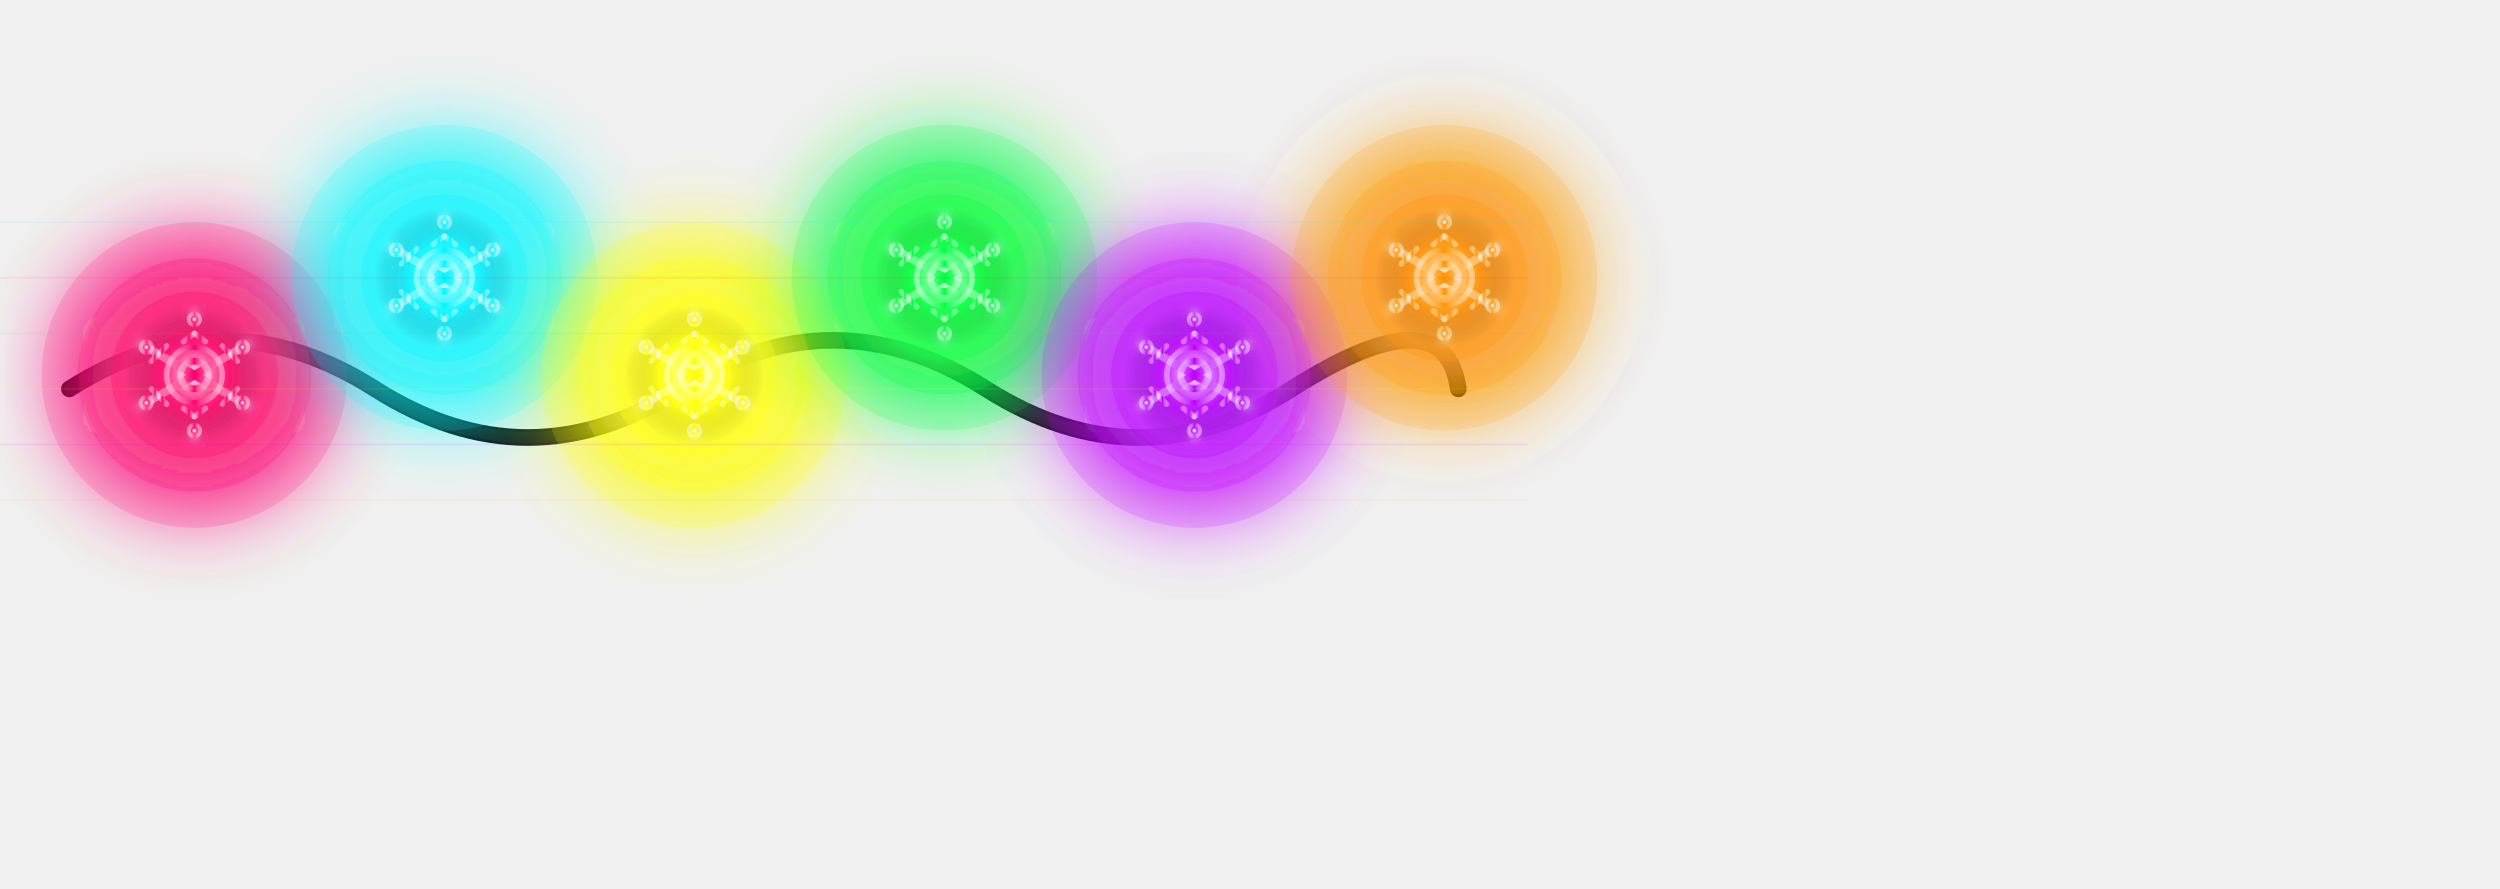
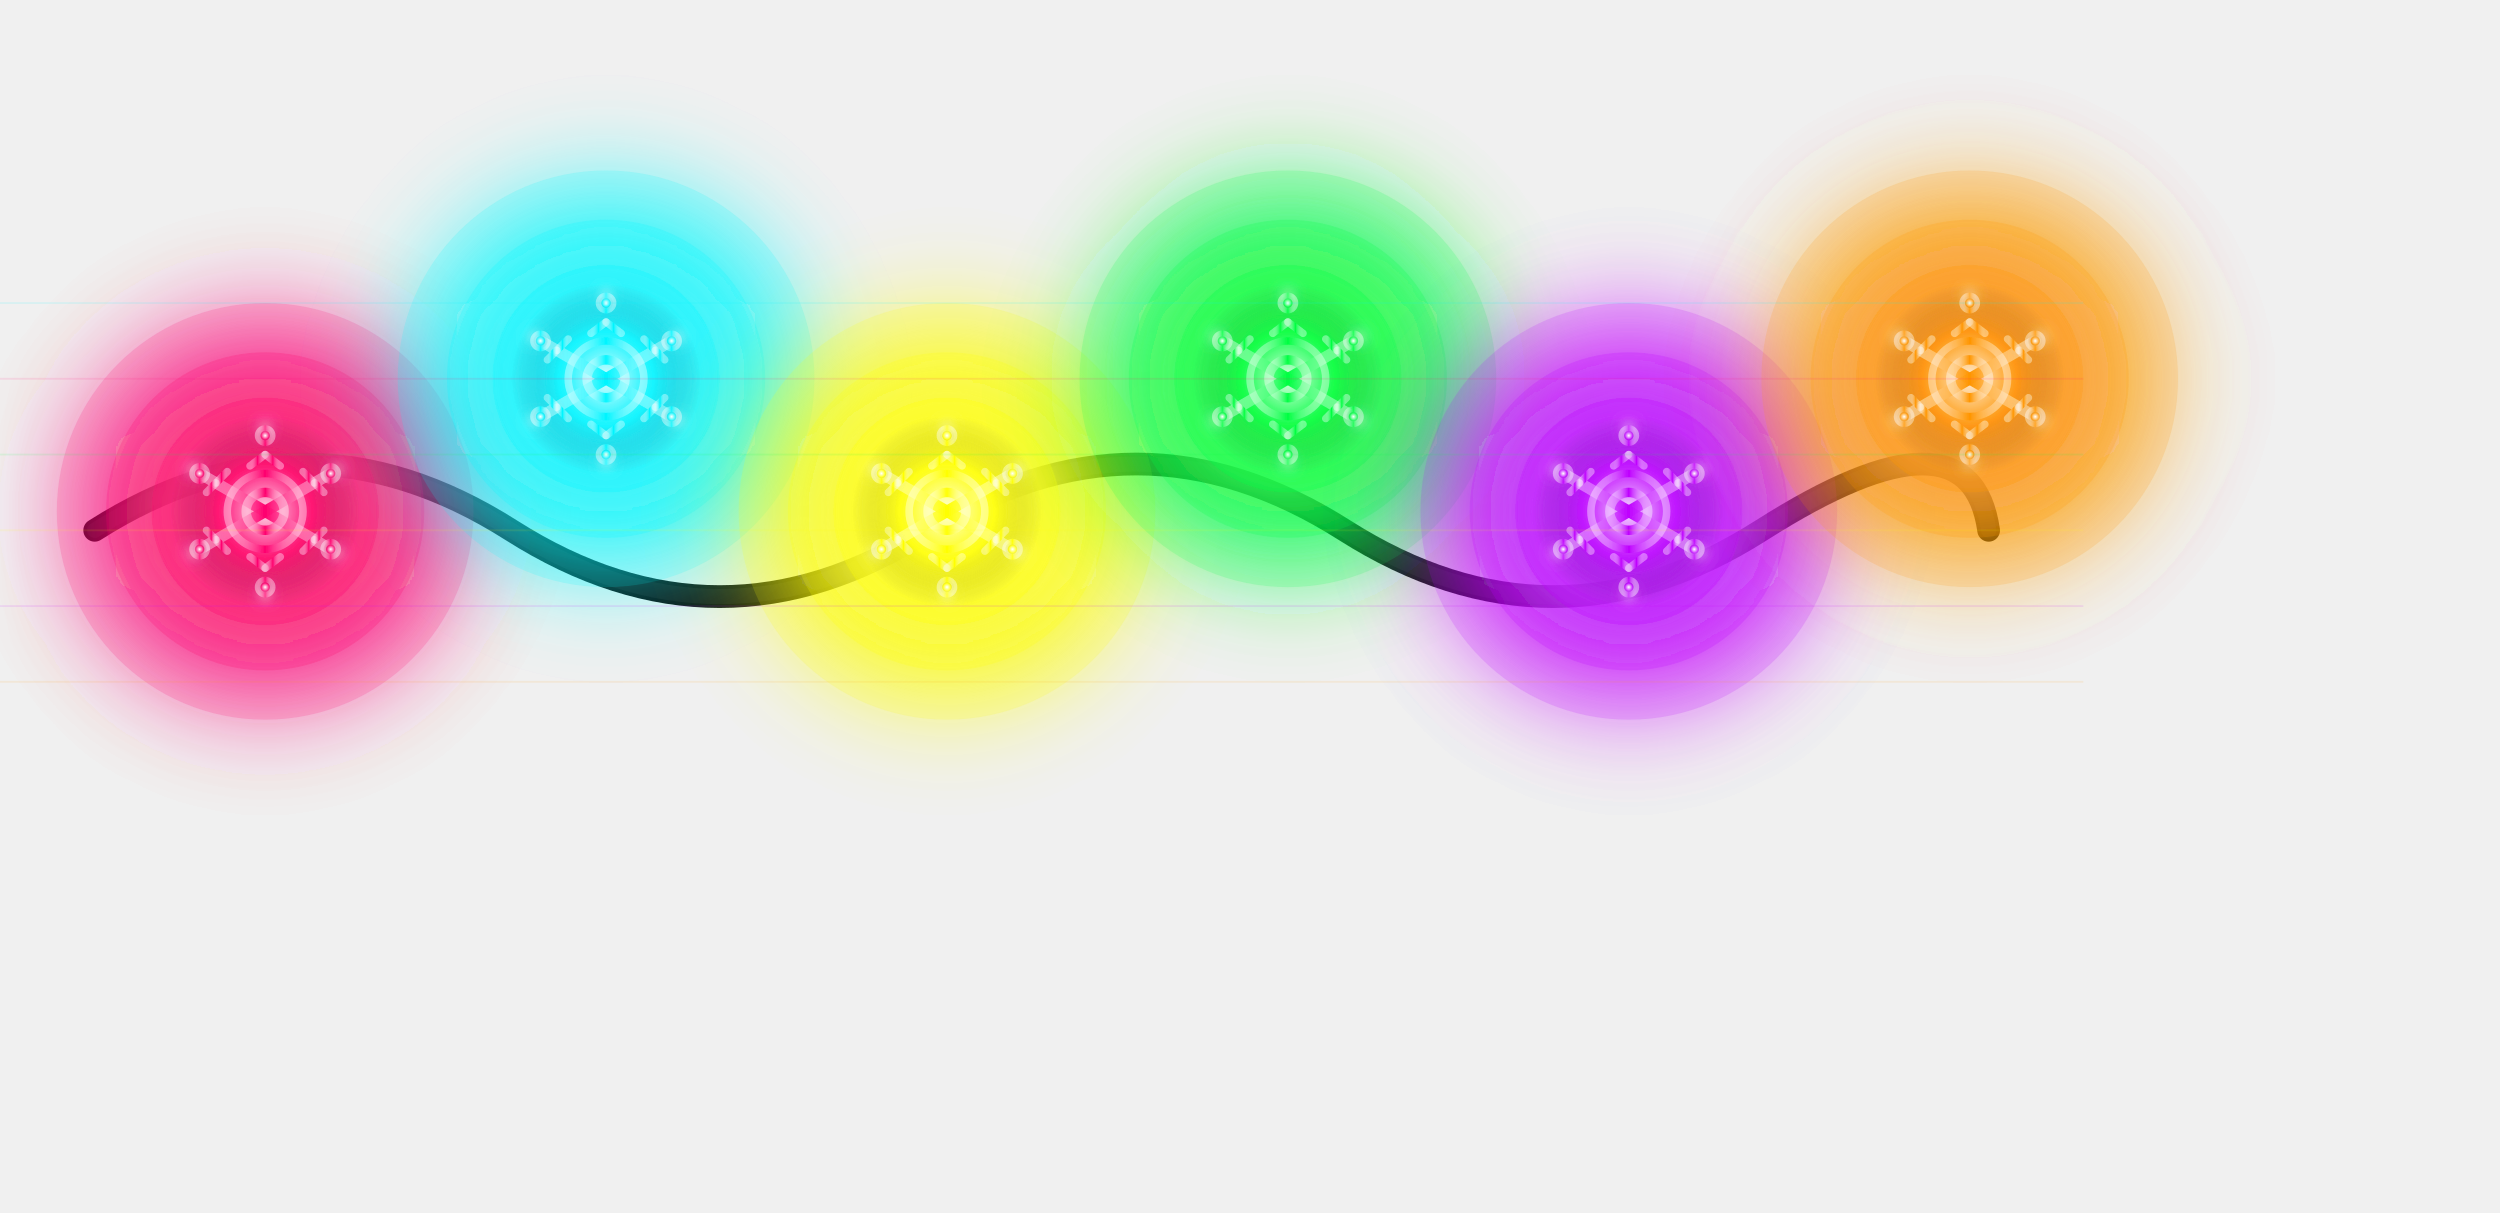
- <svg xmlns="http://www.w3.org/2000/svg" viewBox="0 0 900 320" width="900" height="320">
+ <svg xmlns="http://www.w3.org/2000/svg" viewBox="0 0 660 320" width="660" height="320">
  <defs>
    <filter id="neonGlow" height="600%" width="600%" x="-250%" y="-250%">
      <feGaussianBlur stdDeviation="12" result="coloredBlur" />
      <feGaussianBlur stdDeviation="6" result="mediumBlur" />
      <feGaussianBlur stdDeviation="3" result="tightBlur" />
      <feColorMatrix in="coloredBlur" type="matrix" values="1.5 0 0 0 0  0 1.5 0 0 0  0 0 1.5 0 0  0 0 0 1 0" />
      <feMerge>
        <feMergeNode />
        <feMergeNode in="mediumBlur" />
        <feMergeNode in="tightBlur" />
        <feMergeNode in="SourceGraphic" />
      </feMerge>
    </filter>
    <filter id="electricPulse">
      <feGaussianBlur stdDeviation="2" />
      <feColorMatrix type="matrix" values="1.8 0 0 0 0  0 1.8 0 0 0  0 0 1.8 0 0  0 0 0 1 0" />
    </filter>
    <linearGradient id="neonTube1" x1="0%" y1="0%" x2="100%" y2="0%">
      <stop offset="0%" style="stop-color:#ffffff;stop-opacity:0.4" />
      <stop offset="50%" style="stop-color:#ff006e;stop-opacity:1" />
      <stop offset="100%" style="stop-color:#ffffff;stop-opacity:0.4" />
    </linearGradient>
    <linearGradient id="neonTube2" x1="0%" y1="0%" x2="100%" y2="0%">
      <stop offset="0%" style="stop-color:#ffffff;stop-opacity:0.4" />
      <stop offset="50%" style="stop-color:#00f5ff;stop-opacity:1" />
      <stop offset="100%" style="stop-color:#ffffff;stop-opacity:0.4" />
    </linearGradient>
    <linearGradient id="neonTube3" x1="0%" y1="0%" x2="100%" y2="0%">
      <stop offset="0%" style="stop-color:#ffffff;stop-opacity:0.4" />
      <stop offset="50%" style="stop-color:#ffff00;stop-opacity:1" />
      <stop offset="100%" style="stop-color:#ffffff;stop-opacity:0.4" />
    </linearGradient>
    <linearGradient id="neonTube4" x1="0%" y1="0%" x2="100%" y2="0%">
      <stop offset="0%" style="stop-color:#ffffff;stop-opacity:0.4" />
      <stop offset="50%" style="stop-color:#00ff41;stop-opacity:1" />
      <stop offset="100%" style="stop-color:#ffffff;stop-opacity:0.4" />
    </linearGradient>
    <linearGradient id="neonTube5" x1="0%" y1="0%" x2="100%" y2="0%">
      <stop offset="0%" style="stop-color:#ffffff;stop-opacity:0.4" />
      <stop offset="50%" style="stop-color:#bf00ff;stop-opacity:1" />
      <stop offset="100%" style="stop-color:#ffffff;stop-opacity:0.4" />
    </linearGradient>
    <linearGradient id="neonTube6" x1="0%" y1="0%" x2="100%" y2="0%">
      <stop offset="0%" style="stop-color:#ffffff;stop-opacity:0.4" />
      <stop offset="50%" style="stop-color:#ff9500;stop-opacity:1" />
      <stop offset="100%" style="stop-color:#ffffff;stop-opacity:0.4" />
    </linearGradient>
    <radialGradient id="coreGlow1">
      <stop offset="0%" style="stop-color:#ffffff;stop-opacity:1" />
      <stop offset="50%" style="stop-color:#ff006e;stop-opacity:1" />
      <stop offset="100%" style="stop-color:#8b0046;stop-opacity:0" />
    </radialGradient>
    <radialGradient id="coreGlow2">
      <stop offset="0%" style="stop-color:#ffffff;stop-opacity:1" />
      <stop offset="50%" style="stop-color:#00f5ff;stop-opacity:1" />
      <stop offset="100%" style="stop-color:#0088a3;stop-opacity:0" />
    </radialGradient>
    <radialGradient id="coreGlow3">
      <stop offset="0%" style="stop-color:#ffffff;stop-opacity:1" />
      <stop offset="50%" style="stop-color:#ffff00;stop-opacity:1" />
      <stop offset="100%" style="stop-color:#a3a300;stop-opacity:0" />
    </radialGradient>
    <radialGradient id="coreGlow4">
      <stop offset="0%" style="stop-color:#ffffff;stop-opacity:1" />
      <stop offset="50%" style="stop-color:#00ff41;stop-opacity:1" />
      <stop offset="100%" style="stop-color:#00a32a;stop-opacity:0" />
    </radialGradient>
    <radialGradient id="coreGlow5">
      <stop offset="0%" style="stop-color:#ffffff;stop-opacity:1" />
      <stop offset="50%" style="stop-color:#bf00ff;stop-opacity:1" />
      <stop offset="100%" style="stop-color:#6600a3;stop-opacity:0" />
    </radialGradient>
    <radialGradient id="coreGlow6">
      <stop offset="0%" style="stop-color:#ffffff;stop-opacity:1" />
      <stop offset="50%" style="stop-color:#ff9500;stop-opacity:1" />
      <stop offset="100%" style="stop-color:#a35f00;stop-opacity:0" />
    </radialGradient>
    <g id="snowflake">
      <line x1="0" y1="-20" x2="0" y2="20" stroke-width="3" stroke-linecap="round" />
      <line x1="-17.3" y1="-10" x2="17.3" y2="10" stroke-width="3" stroke-linecap="round" />
      <line x1="-17.3" y1="10" x2="17.3" y2="-10" stroke-width="3" stroke-linecap="round" />
      <circle cx="0" cy="0" r="5" stroke-width="2.5" fill="none" />
      <circle cx="0" cy="0" r="10" stroke-width="2" fill="none" />
      <line x1="0" y1="-15" x2="-4" y2="-12" stroke-width="2" stroke-linecap="round" />
      <line x1="0" y1="-15" x2="4" y2="-12" stroke-width="2" stroke-linecap="round" />
      <line x1="0" y1="15" x2="-4" y2="12" stroke-width="2" stroke-linecap="round" />
      <line x1="0" y1="15" x2="4" y2="12" stroke-width="2" stroke-linecap="round" />
      <line x1="13" y1="-7.5" x2="10" y2="-10.5" stroke-width="2" stroke-linecap="round" />
      <line x1="13" y1="-7.5" x2="15.5" y2="-5" stroke-width="2" stroke-linecap="round" />
      <line x1="-13" y1="7.5" x2="-10" y2="10.5" stroke-width="2" stroke-linecap="round" />
      <line x1="-13" y1="7.5" x2="-15.5" y2="5" stroke-width="2" stroke-linecap="round" />
      <line x1="13" y1="7.5" x2="10" y2="10.5" stroke-width="2" stroke-linecap="round" />
      <line x1="13" y1="7.5" x2="15.5" y2="5" stroke-width="2" stroke-linecap="round" />
      <line x1="-13" y1="-7.5" x2="-10" y2="-10.5" stroke-width="2" stroke-linecap="round" />
      <line x1="-13" y1="-7.5" x2="-15.5" y2="-5" stroke-width="2" stroke-linecap="round" />
      <circle cx="0" cy="-20" r="2" stroke-width="1.5" />
      <circle cx="17.3" cy="-10" r="2" stroke-width="1.5" />
      <circle cx="17.3" cy="10" r="2" stroke-width="1.5" />
      <circle cx="0" cy="20" r="2" stroke-width="1.5" />
      <circle cx="-17.3" cy="10" r="2" stroke-width="1.5" />
      <circle cx="-17.3" cy="-10" r="2" stroke-width="1.5" />
    </g>
  </defs>
  <path d="M 25,140 Q 80,105 135,140 T 245,140 T 355,140 T 465,140 T 525,140" stroke="#0a0a0a" stroke-width="6" fill="none" stroke-linecap="round" />
  <path d="M 25,140 Q 80,105 135,140 T 245,140 T 355,140 T 465,140 T 525,140" stroke="#1a1a1a" stroke-width="4" fill="none" stroke-linecap="round" opacity="0.7" />
  <g transform="translate(70, 135)" filter="url(#neonGlow)">
    <circle cx="0" cy="0" r="55" fill="#ff006e" opacity="0.15" />
    <circle cx="0" cy="0" r="42" fill="#ff006e" opacity="0.2" />
    <circle cx="0" cy="0" r="30" fill="#ff006e" opacity="0.3" />
    <circle cx="0" cy="0" r="25" fill="url(#coreGlow1)" opacity="0.8" />
    <g stroke="url(#neonTube1)" fill="url(#coreGlow1)">
      <use href="#snowflake" />
    </g>
    <g filter="url(#electricPulse)">
      <circle cx="0" cy="-22" r="1.5" fill="#ffffff" />
      <circle cx="19" cy="-11" r="1.5" fill="#ffffff" />
      <circle cx="19" cy="11" r="1.5" fill="#ffffff" />
      <circle cx="0" cy="22" r="1.5" fill="#ffffff" />
      <circle cx="-19" cy="11" r="1.5" fill="#ffffff" />
      <circle cx="-19" cy="-11" r="1.5" fill="#ffffff" />
    </g>
  </g>
  <g transform="translate(160, 100)" filter="url(#neonGlow)">
    <circle cx="0" cy="0" r="55" fill="#00f5ff" opacity="0.15" />
    <circle cx="0" cy="0" r="42" fill="#00f5ff" opacity="0.2" />
    <circle cx="0" cy="0" r="30" fill="#00f5ff" opacity="0.3" />
    <circle cx="0" cy="0" r="25" fill="url(#coreGlow2)" opacity="0.8" />
    <g stroke="url(#neonTube2)" fill="url(#coreGlow2)">
      <use href="#snowflake" />
    </g>
    <g filter="url(#electricPulse)">
      <circle cx="0" cy="-22" r="1.5" fill="#ffffff" />
      <circle cx="19" cy="-11" r="1.5" fill="#ffffff" />
      <circle cx="19" cy="11" r="1.5" fill="#ffffff" />
      <circle cx="0" cy="22" r="1.5" fill="#ffffff" />
      <circle cx="-19" cy="11" r="1.5" fill="#ffffff" />
      <circle cx="-19" cy="-11" r="1.5" fill="#ffffff" />
    </g>
  </g>
  <g transform="translate(250, 135)" filter="url(#neonGlow)">
    <circle cx="0" cy="0" r="55" fill="#ffff00" opacity="0.15" />
    <circle cx="0" cy="0" r="42" fill="#ffff00" opacity="0.2" />
    <circle cx="0" cy="0" r="30" fill="#ffff00" opacity="0.3" />
    <circle cx="0" cy="0" r="25" fill="url(#coreGlow3)" opacity="0.8" />
    <g stroke="url(#neonTube3)" fill="url(#coreGlow3)">
      <use href="#snowflake" />
    </g>
    <g filter="url(#electricPulse)">
      <circle cx="0" cy="-22" r="1.5" fill="#ffffff" />
      <circle cx="19" cy="-11" r="1.5" fill="#ffffff" />
      <circle cx="19" cy="11" r="1.5" fill="#ffffff" />
      <circle cx="0" cy="22" r="1.5" fill="#ffffff" />
      <circle cx="-19" cy="11" r="1.5" fill="#ffffff" />
      <circle cx="-19" cy="-11" r="1.5" fill="#ffffff" />
    </g>
  </g>
  <g transform="translate(340, 100)" filter="url(#neonGlow)">
    <circle cx="0" cy="0" r="55" fill="#00ff41" opacity="0.15" />
    <circle cx="0" cy="0" r="42" fill="#00ff41" opacity="0.2" />
    <circle cx="0" cy="0" r="30" fill="#00ff41" opacity="0.3" />
    <circle cx="0" cy="0" r="25" fill="url(#coreGlow4)" opacity="0.8" />
    <g stroke="url(#neonTube4)" fill="url(#coreGlow4)">
      <use href="#snowflake" />
    </g>
    <g filter="url(#electricPulse)">
      <circle cx="0" cy="-22" r="1.5" fill="#ffffff" />
      <circle cx="19" cy="-11" r="1.5" fill="#ffffff" />
      <circle cx="19" cy="11" r="1.5" fill="#ffffff" />
      <circle cx="0" cy="22" r="1.5" fill="#ffffff" />
      <circle cx="-19" cy="11" r="1.5" fill="#ffffff" />
      <circle cx="-19" cy="-11" r="1.5" fill="#ffffff" />
    </g>
  </g>
  <g transform="translate(430, 135)" filter="url(#neonGlow)">
    <circle cx="0" cy="0" r="55" fill="#bf00ff" opacity="0.15" />
    <circle cx="0" cy="0" r="42" fill="#bf00ff" opacity="0.2" />
    <circle cx="0" cy="0" r="30" fill="#bf00ff" opacity="0.3" />
    <circle cx="0" cy="0" r="25" fill="url(#coreGlow5)" opacity="0.8" />
    <g stroke="url(#neonTube5)" fill="url(#coreGlow5)">
      <use href="#snowflake" />
    </g>
    <g filter="url(#electricPulse)">
      <circle cx="0" cy="-22" r="1.5" fill="#ffffff" />
      <circle cx="19" cy="-11" r="1.5" fill="#ffffff" />
      <circle cx="19" cy="11" r="1.5" fill="#ffffff" />
      <circle cx="0" cy="22" r="1.5" fill="#ffffff" />
      <circle cx="-19" cy="11" r="1.5" fill="#ffffff" />
      <circle cx="-19" cy="-11" r="1.5" fill="#ffffff" />
    </g>
  </g>
  <g transform="translate(520, 100)" filter="url(#neonGlow)">
    <circle cx="0" cy="0" r="55" fill="#ff9500" opacity="0.15" />
    <circle cx="0" cy="0" r="42" fill="#ff9500" opacity="0.2" />
    <circle cx="0" cy="0" r="30" fill="#ff9500" opacity="0.3" />
    <circle cx="0" cy="0" r="25" fill="url(#coreGlow6)" opacity="0.8" />
    <g stroke="url(#neonTube6)" fill="url(#coreGlow6)">
      <use href="#snowflake" />
    </g>
    <g filter="url(#electricPulse)">
      <circle cx="0" cy="-22" r="1.5" fill="#ffffff" />
      <circle cx="19" cy="-11" r="1.5" fill="#ffffff" />
      <circle cx="19" cy="11" r="1.5" fill="#ffffff" />
      <circle cx="0" cy="22" r="1.5" fill="#ffffff" />
      <circle cx="-19" cy="11" r="1.5" fill="#ffffff" />
      <circle cx="-19" cy="-11" r="1.5" fill="#ffffff" />
    </g>
  </g>
  <g opacity="0.1">
    <line x1="0" y1="80" x2="550" y2="80" stroke="#00f5ff" stroke-width="0.5" />
    <line x1="0" y1="100" x2="550" y2="100" stroke="#ff006e" stroke-width="0.5" />
    <line x1="0" y1="120" x2="550" y2="120" stroke="#00ff41" stroke-width="0.5" />
    <line x1="0" y1="140" x2="550" y2="140" stroke="#ffff00" stroke-width="0.5" />
    <line x1="0" y1="160" x2="550" y2="160" stroke="#bf00ff" stroke-width="0.5" />
    <line x1="0" y1="180" x2="550" y2="180" stroke="#ff9500" stroke-width="0.5" />
  </g>
</svg>
